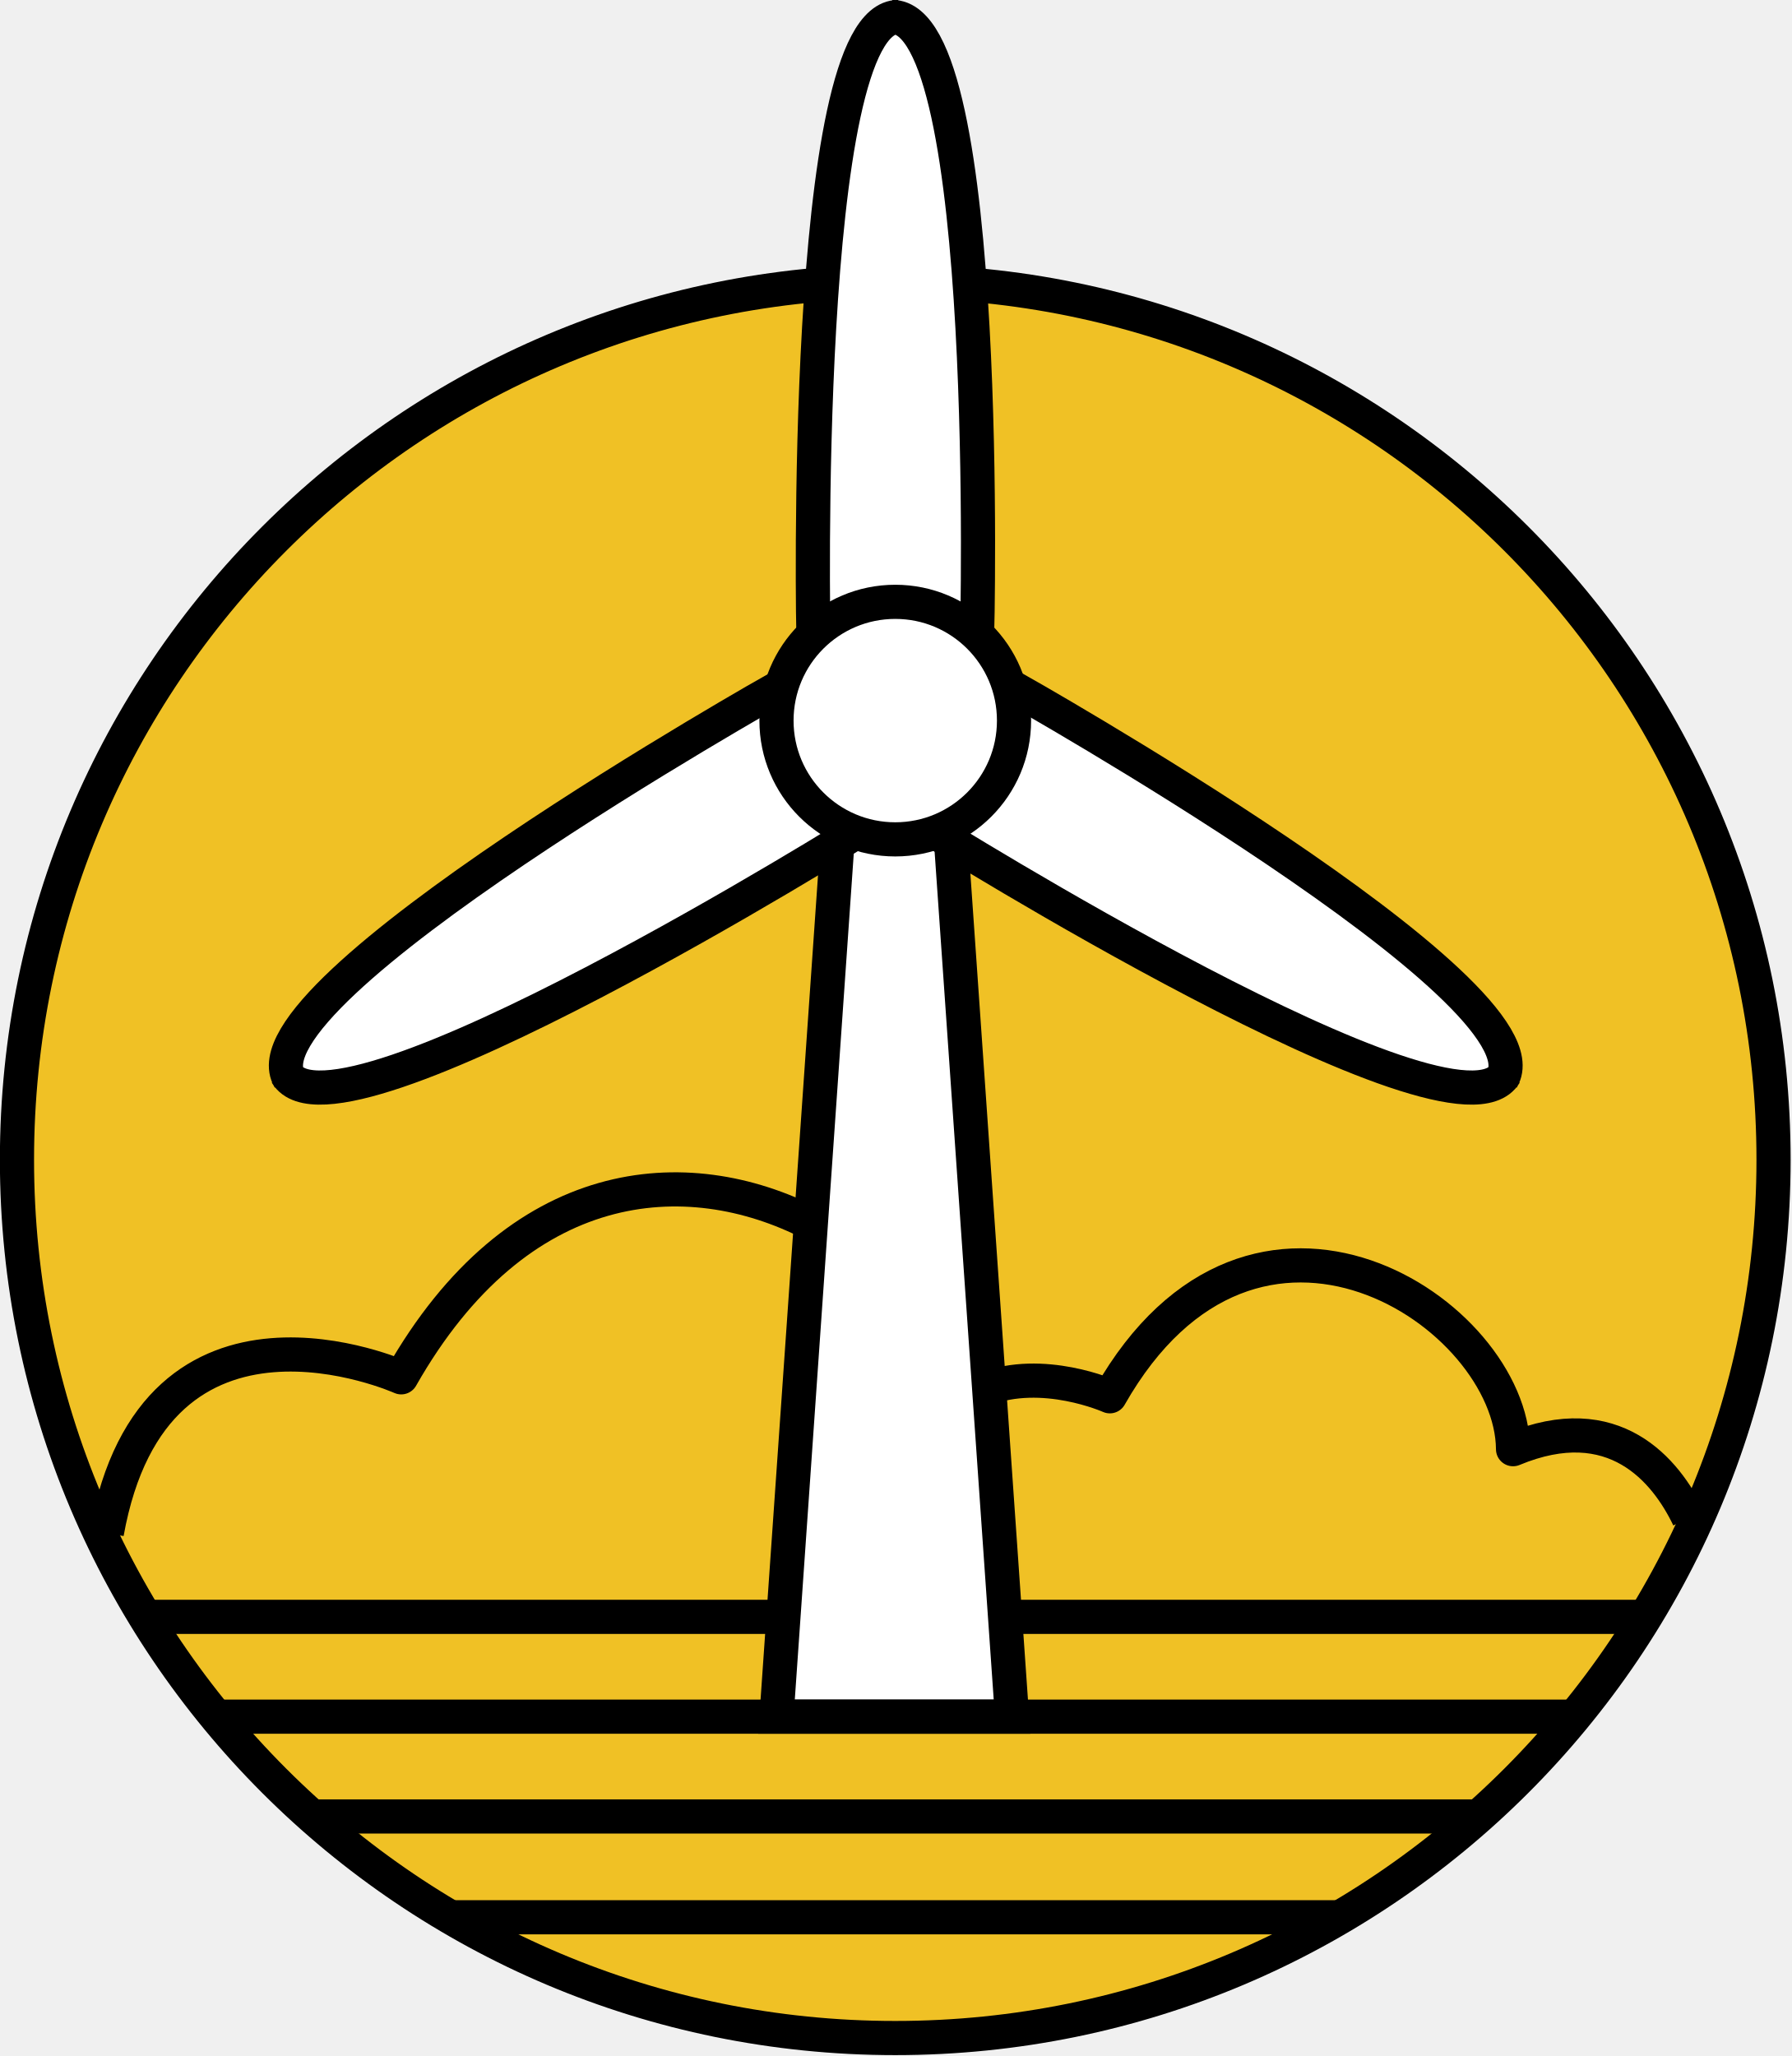
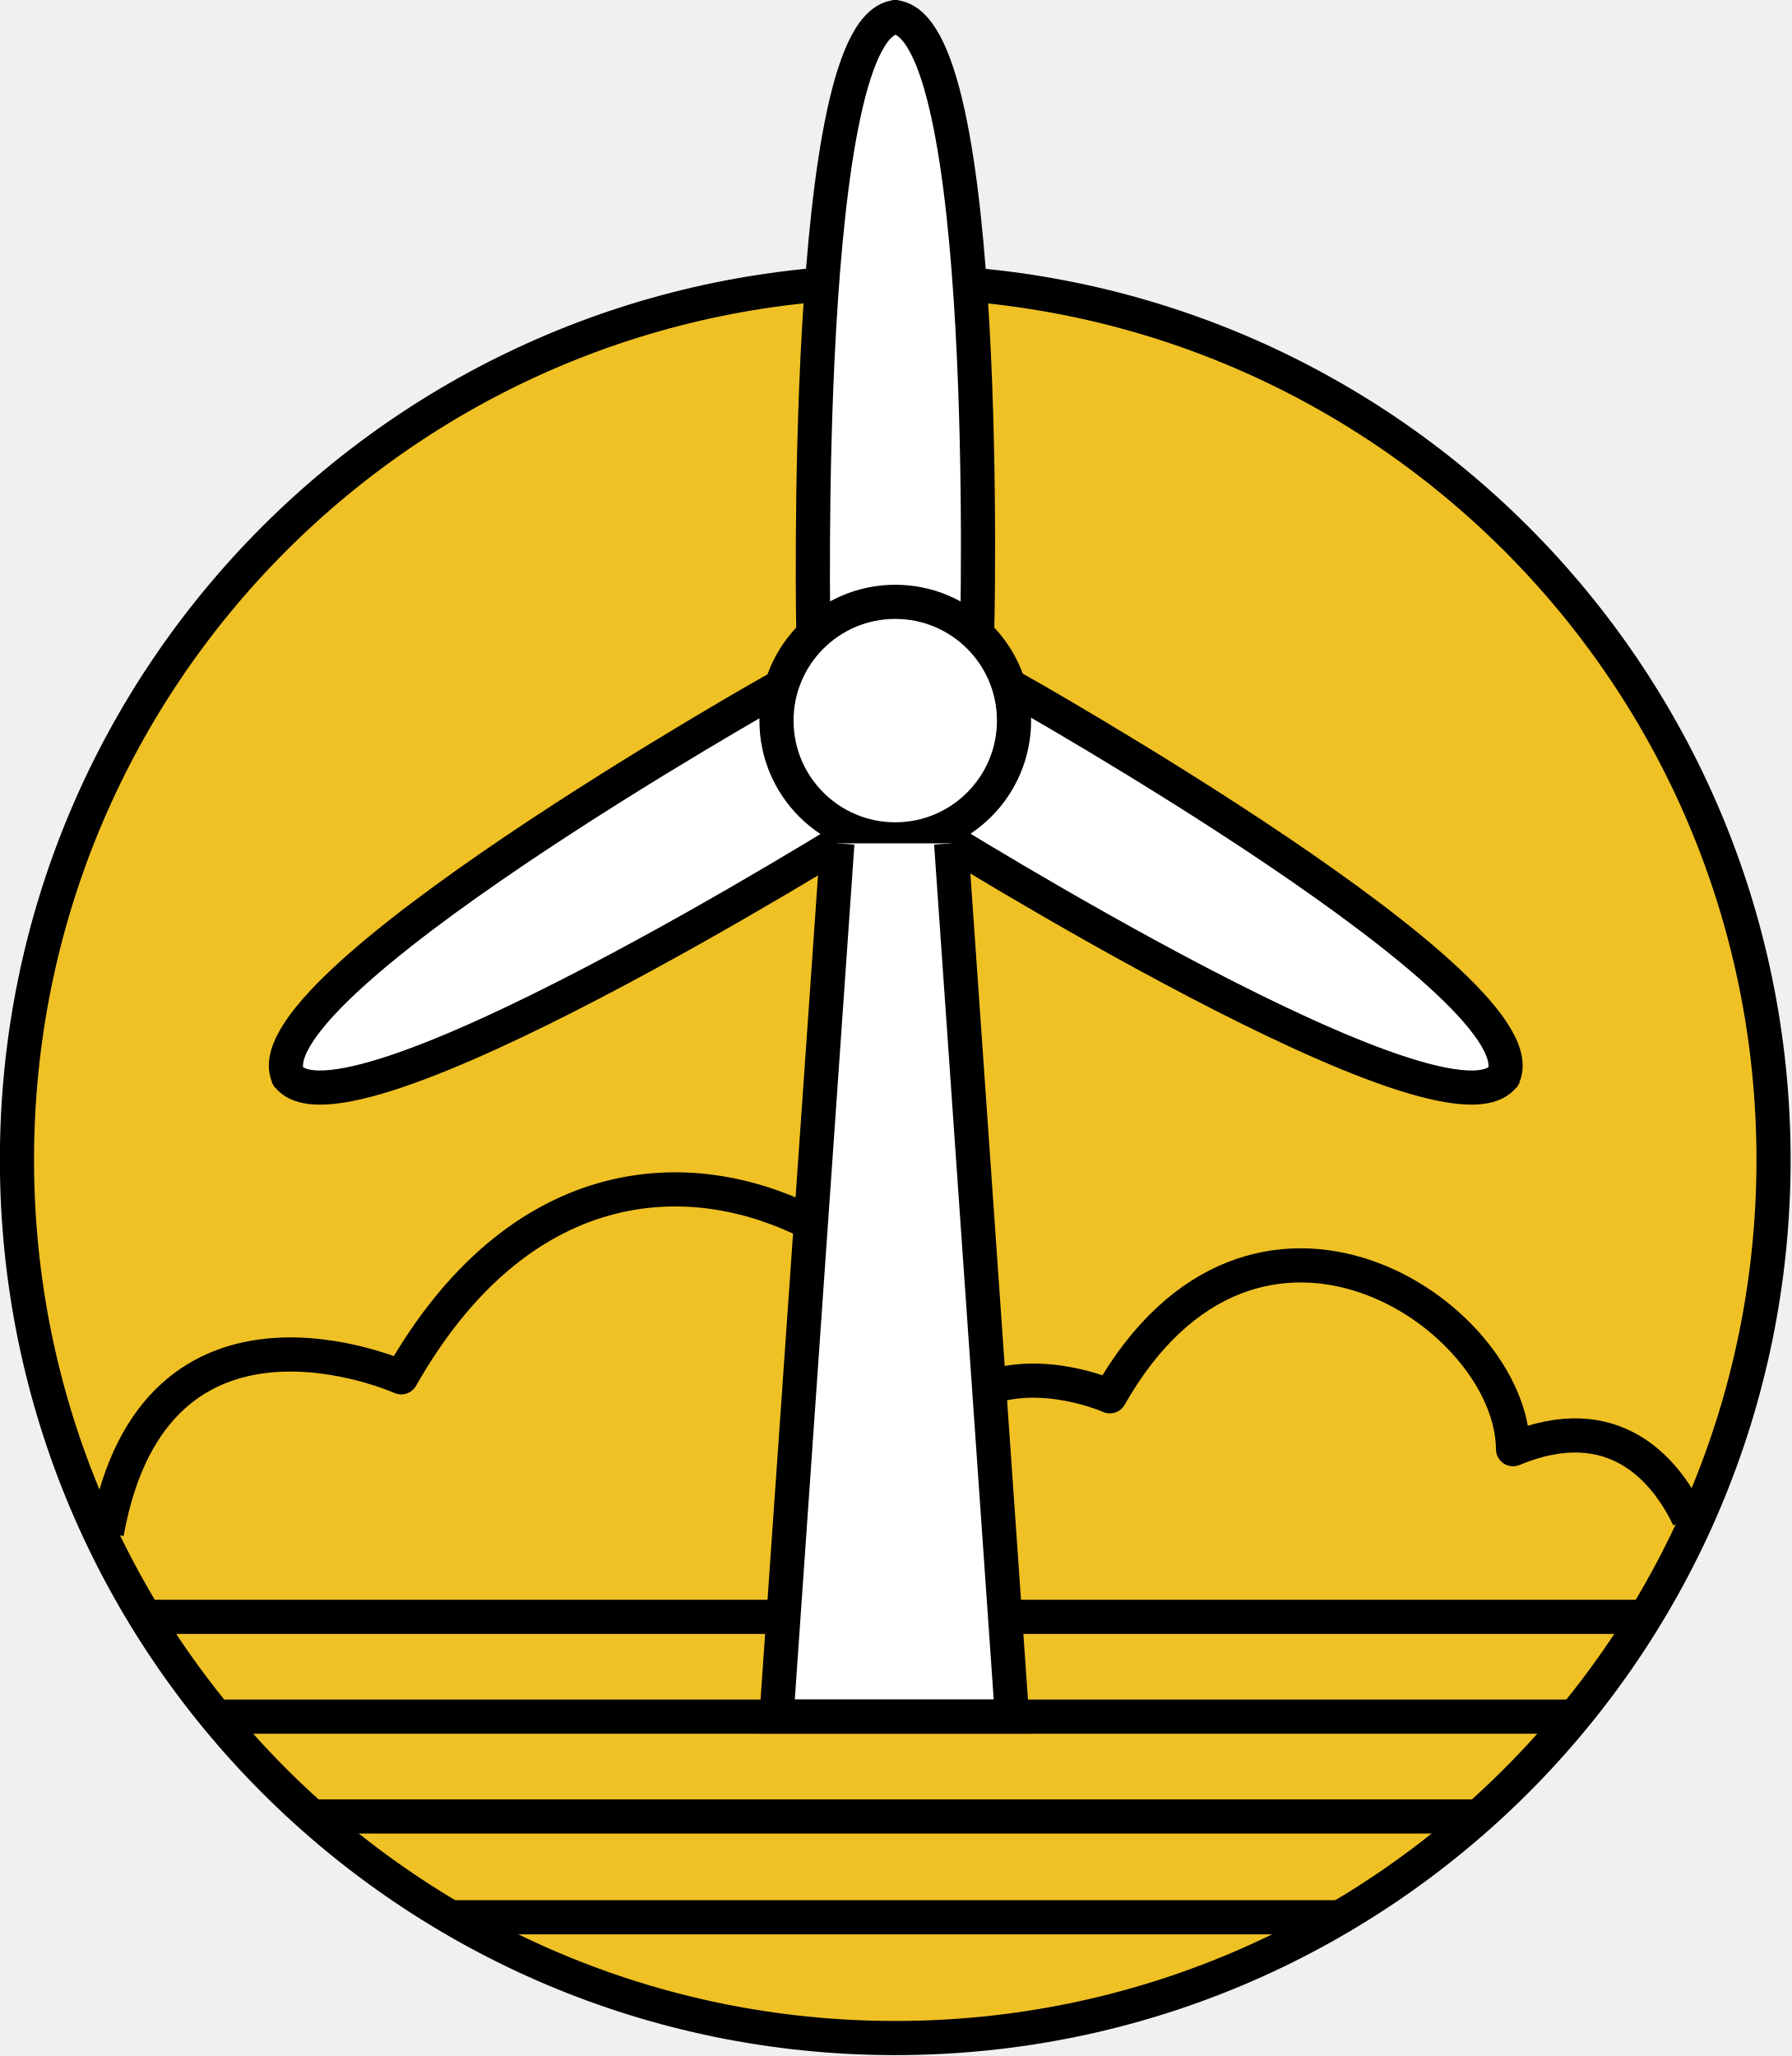
<svg xmlns="http://www.w3.org/2000/svg" width="179.5" height="206" viewBox="0 0 179.5 206">
  <style>
    .spin {
    animation: spin 5s infinite linear;
    transform-origin: 89.7px 72.2px;
    }
    @keyframes spin {
      to {
      transform: rotate(360deg);
      }
    }
    
-   </style>
+ </style>
  <circle fill="#F0C125" stroke="#000" stroke-width="3.422" stroke-miterlimit="10" cx="89.7" cy="116.2" r="88" />
  <path fill="#F0C125" stroke="#000" stroke-width="3.422" stroke-miterlimit="10" d="M14.5 162h150.4" />
+   <path fill="#FFF" stroke="#000" stroke-width="3.422" stroke-miterlimit="10" d="M89.4 1.7c10.1 0 8.5 62.2 8.5 62.2H81.5S80.2 1.7 90 1.7M29 108.1c-5.2-8.7 49-39.2 49-39.2L86.4 83s-52.7 33-57.7 24.6M150.5 108.1c5.2-8.7-49-39.2-49-39.2L93.1 83s52.7 33 57.7 24.6" />
+   <circle fill="#FFF" stroke="#000" stroke-width="3.422" stroke-miterlimit="10" cx="89.7" cy="72.2" r="11.9" />
  <path fill="#FFF" stroke="#000" stroke-width="3.422" stroke-miterlimit="10" d="M95.3 84.5l6.1 87.5H77.8l6.1-87.5" />
  <path fill="#F0C125" stroke="#000" stroke-width="3.422" stroke-miterlimit="10" d="M22.4 172h135.3M31.3 182h116.3M45 192.1h89.4" />
-   <path fill="none" stroke="#000" stroke-width="3.422" stroke-linejoin="round" stroke-miterlimit="10" d="M81.3 122.6c-12.5-6.4-29.4-5.2-41.1 15.4 0 0-24.7-11.1-29.5 15.6m158.5-1.5c-2.3-4.8-7.5-11.1-17.6-6.9-.1-13.6-25.9-30.8-40.4-5.3 0 0-6.7-3-12.6-.7" />
-   <path class="spin" fill="#FFF" stroke="#000" stroke-width="3.422" stroke-miterlimit="10" d="M89.4 1.7c10.1 0 8.5 62.2 8.5 62.2H81.5S80.2 1.7 90 1.7M29 108.1c-5.2-8.7 49-39.2 49-39.2L86.4 83s-52.7 33-57.7 24.6m121.8.5c5.2-8.7-49-39.2-49-39.2L93.1 83s52.7 33 57.7 24.6" />
-   <circle fill="#FFF" stroke="#000" stroke-width="3.422" stroke-miterlimit="10" cx="89.7" cy="72.2" r="11.9" />
+   <path fill="none" stroke="#000" stroke-width="3.422" stroke-linejoin="round" stroke-miterlimit="10" d="M81.3 122.6c-12.5-6.4-29.4-5.2-41.1 15.4 0 0-24.7-11.1-29.5 15.6M169.2 152.1c-2.3-4.8-7.5-11.1-17.6-6.9-.1-13.6-25.9-30.8-40.4-5.3 0 0-6.7-3-12.6-.7" />
</svg>
